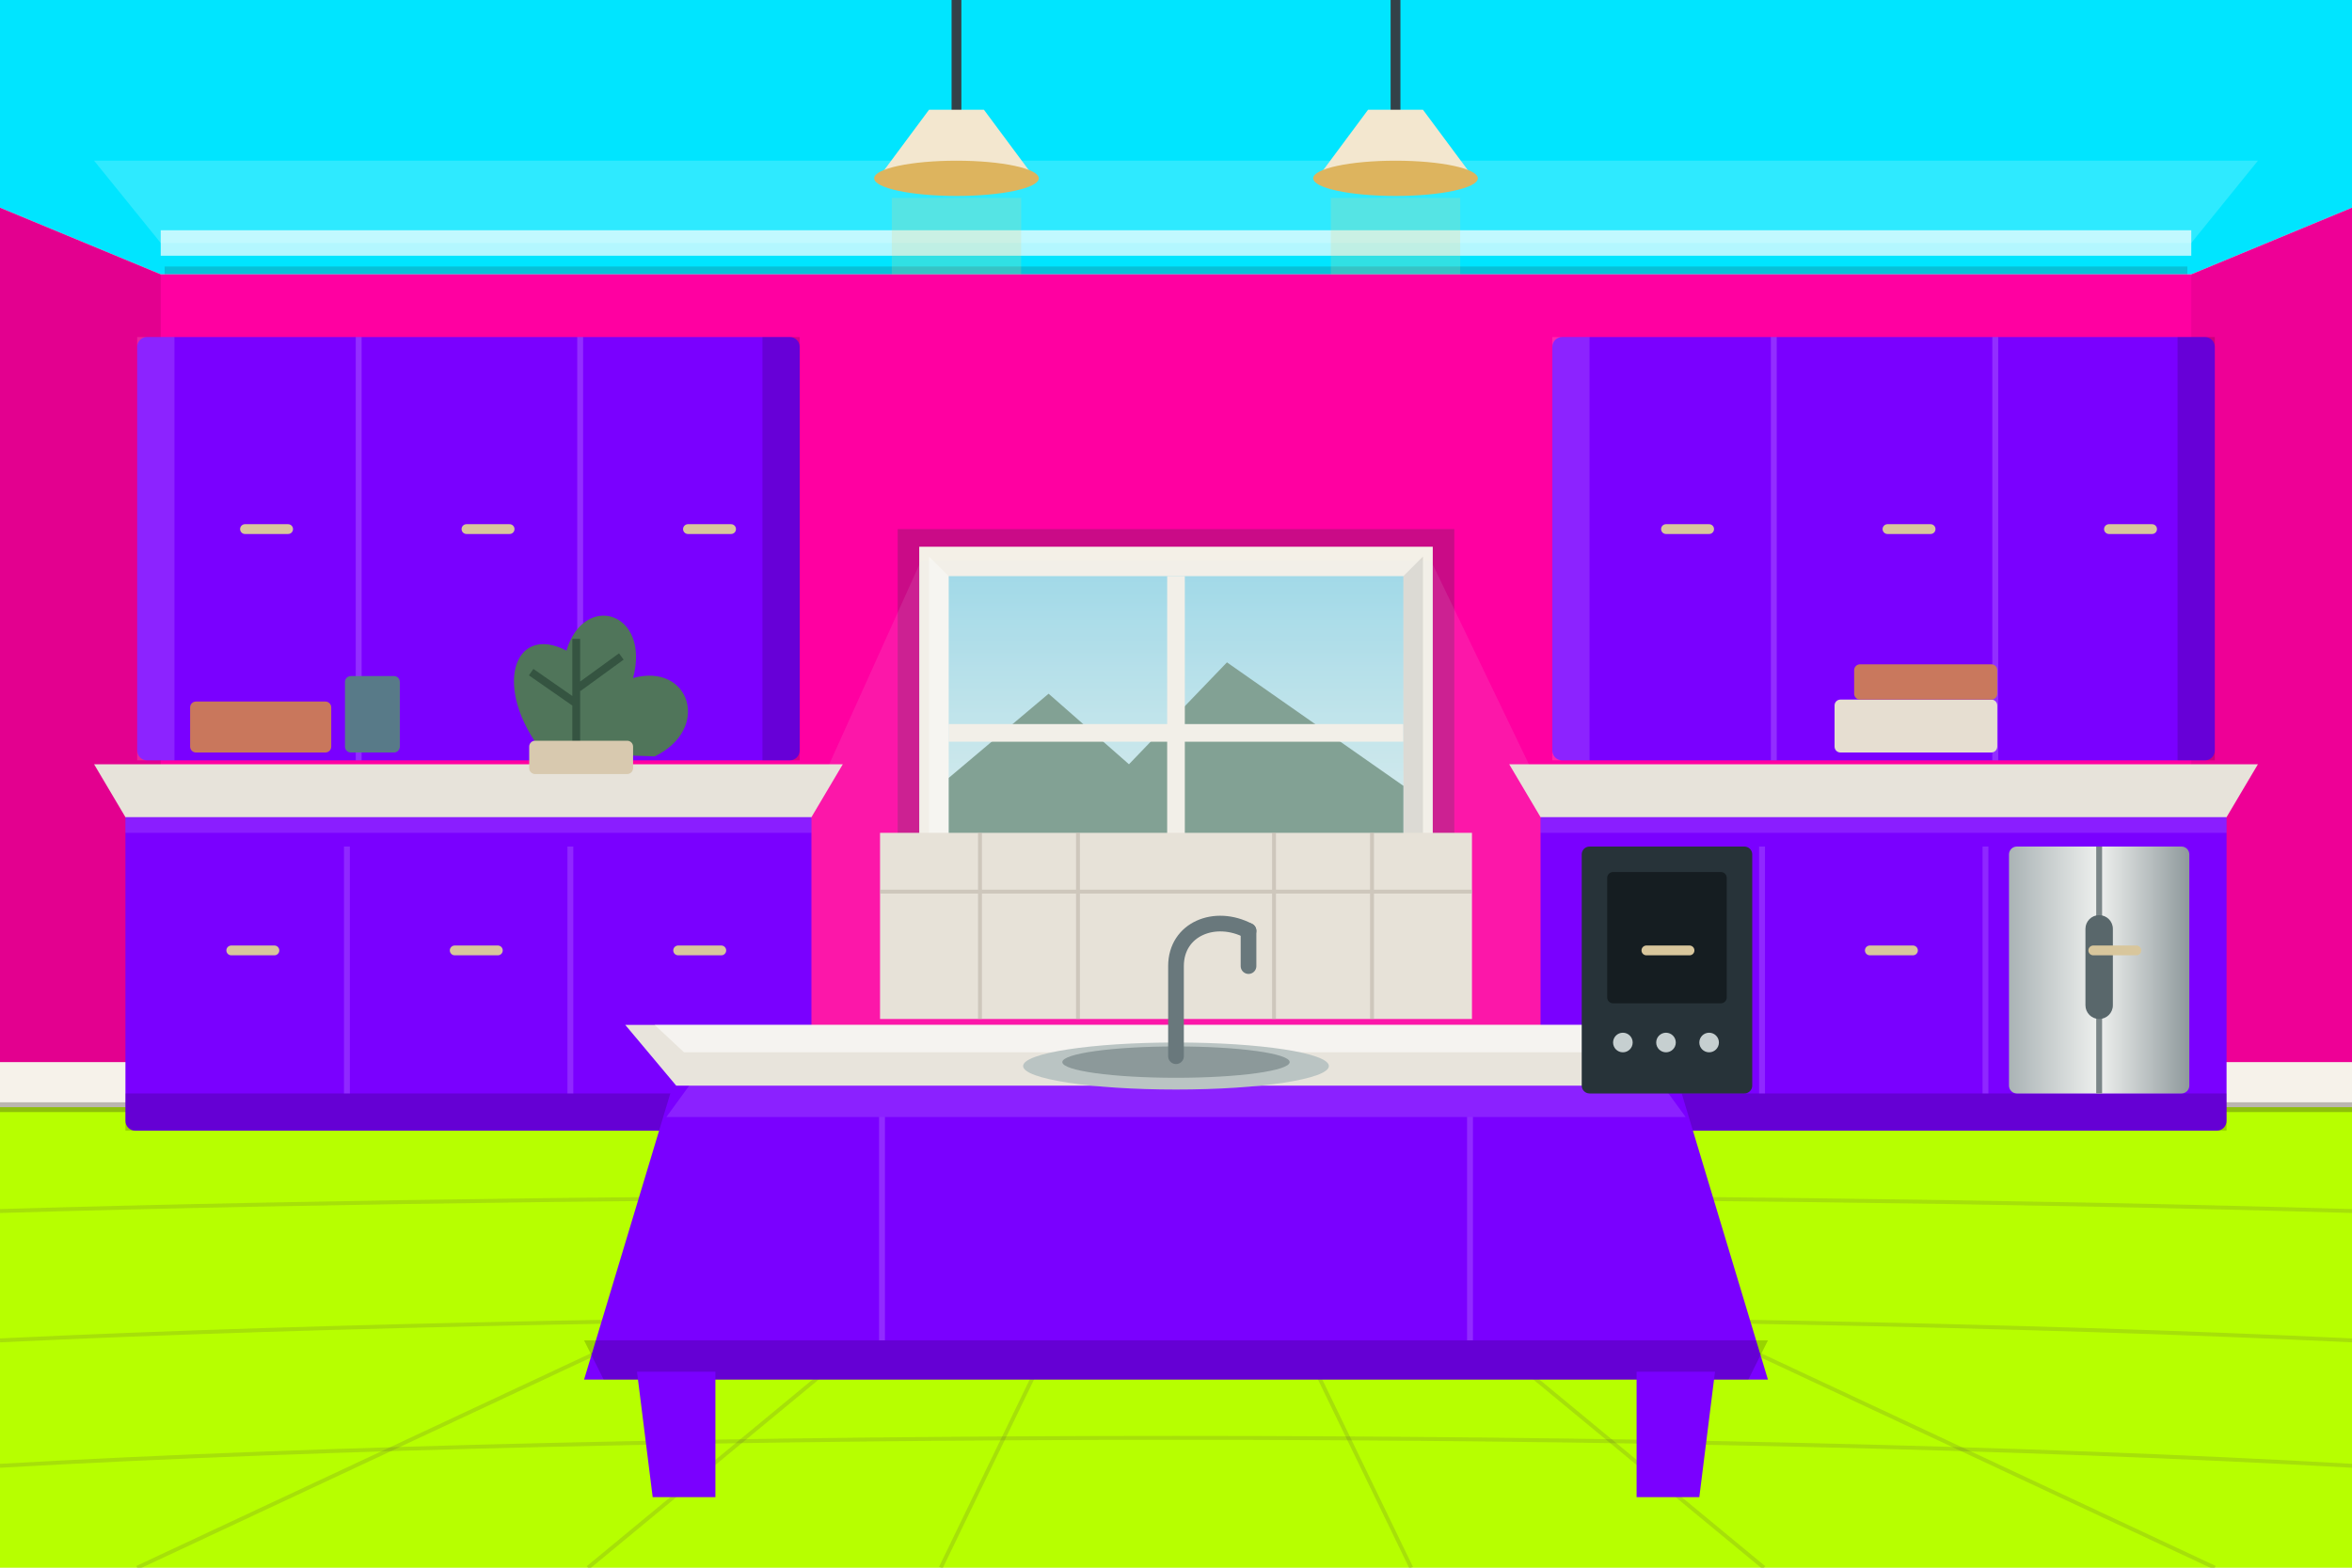
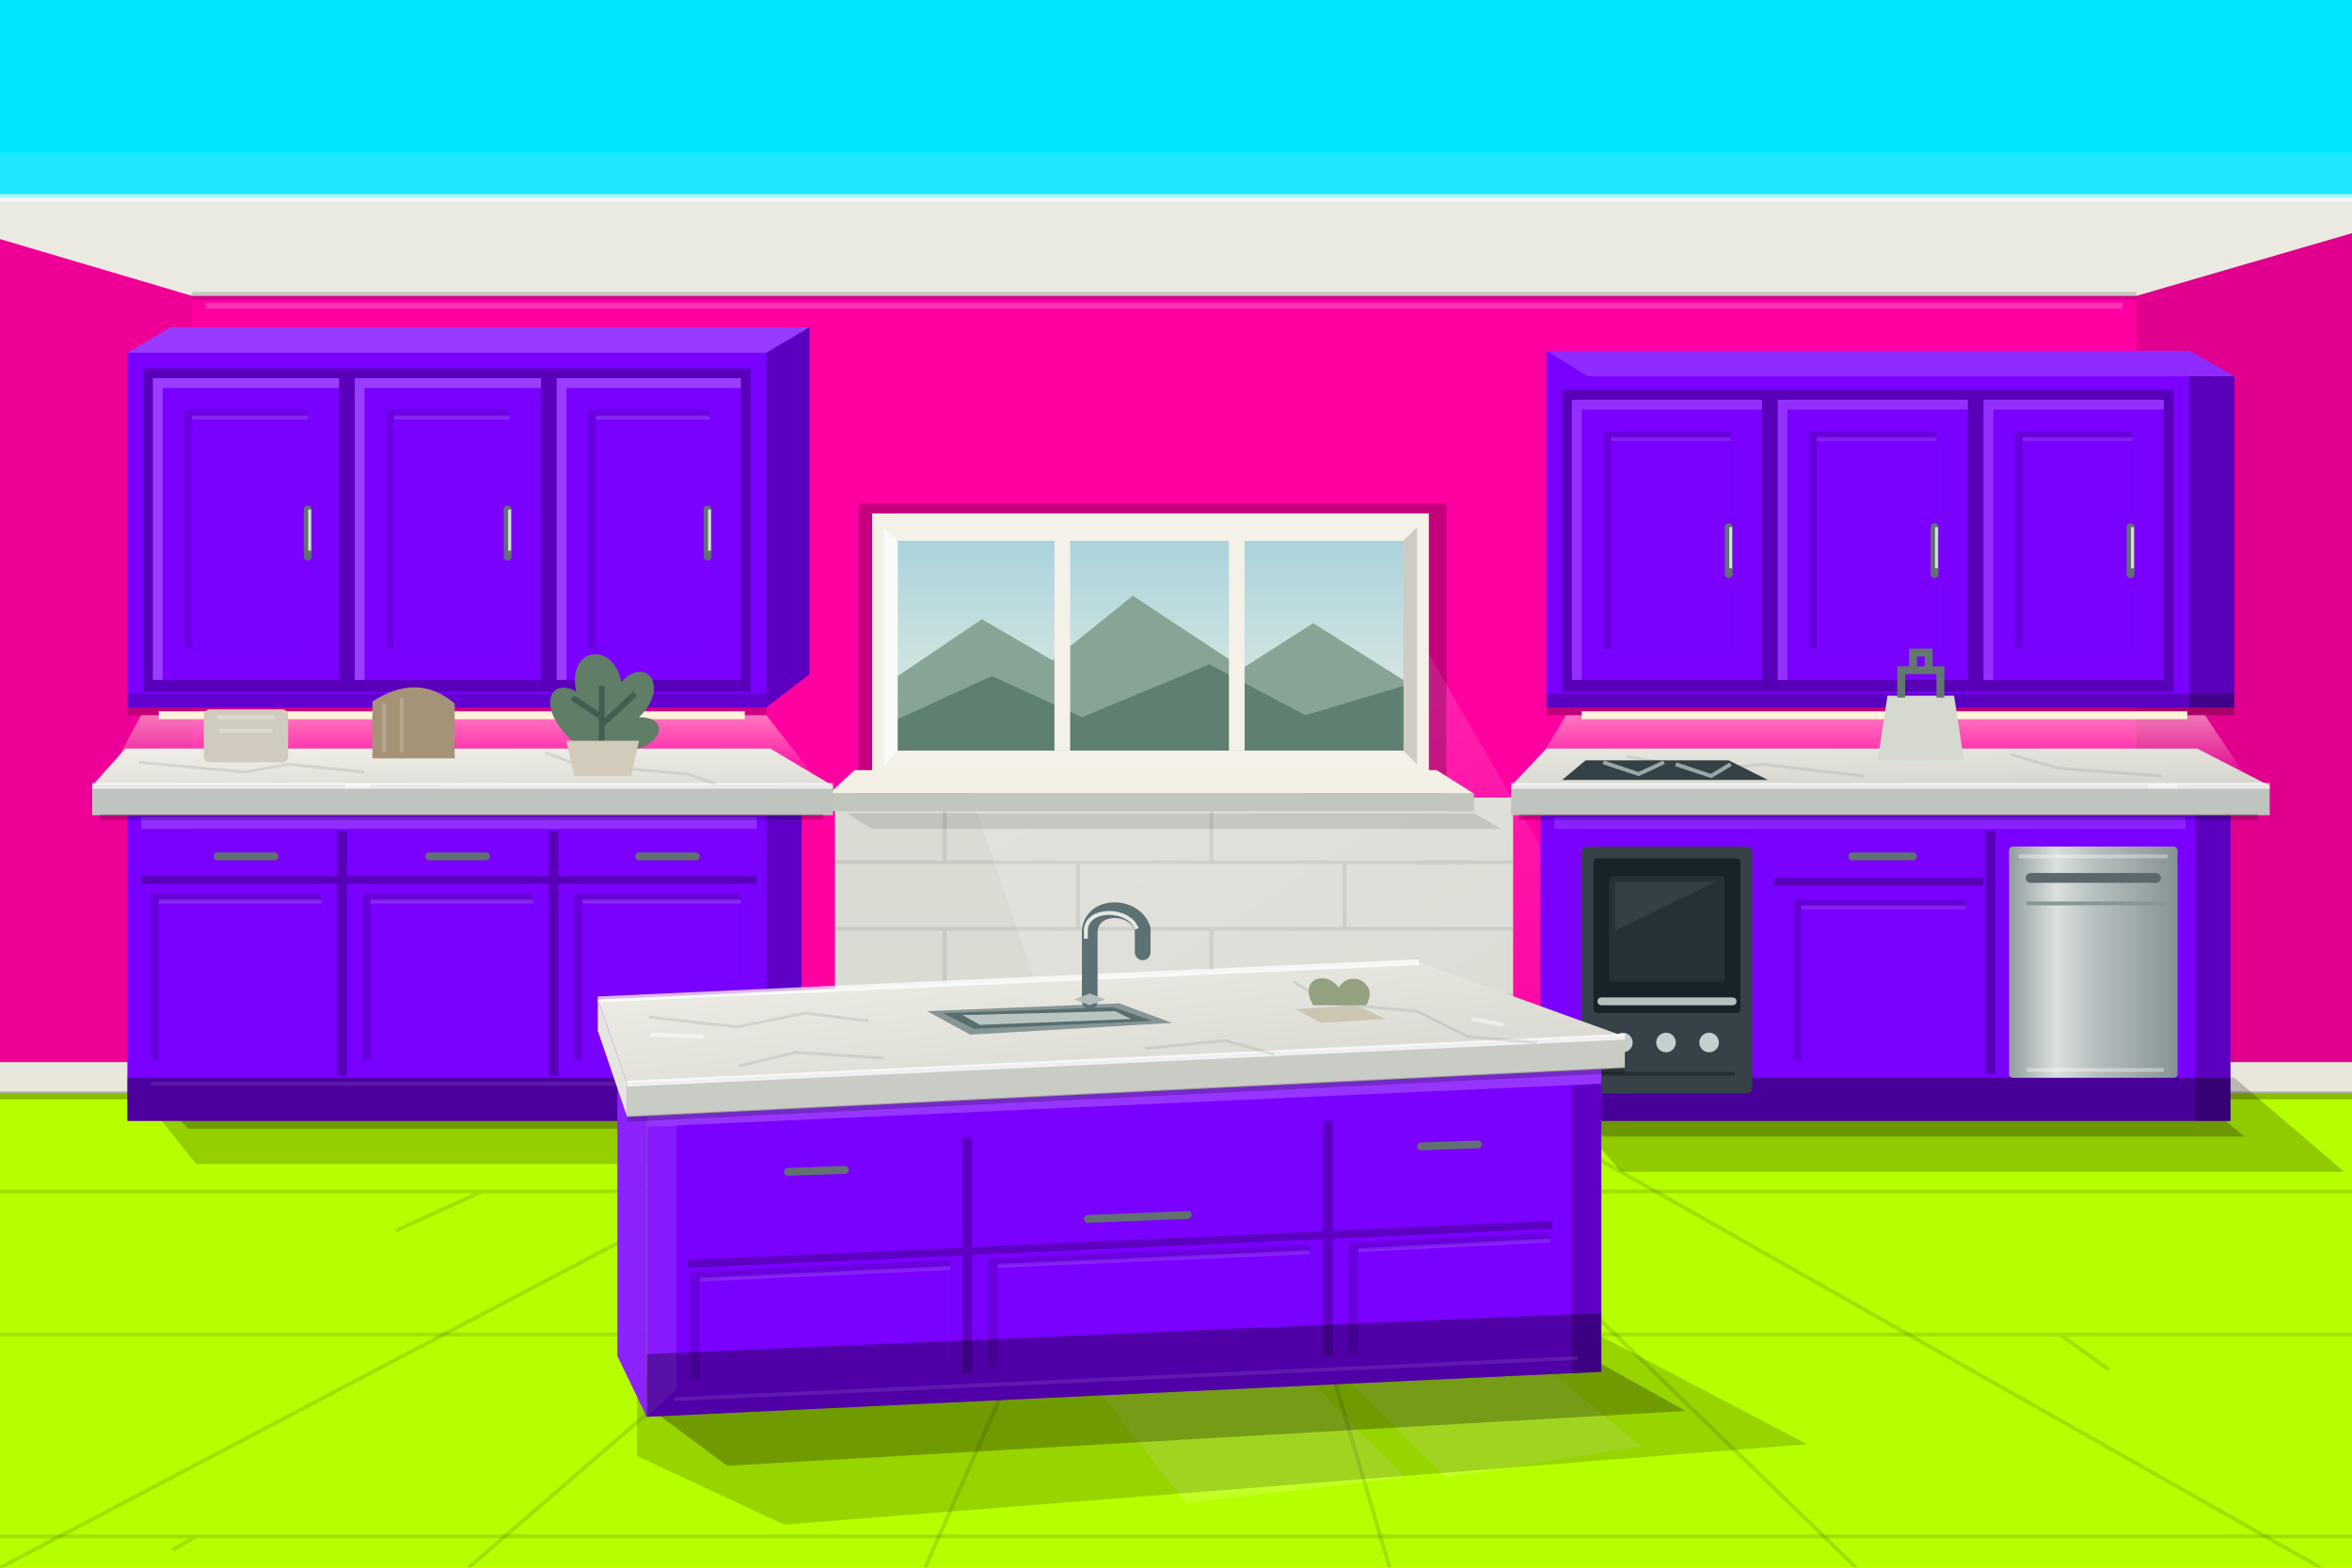
<svg xmlns="http://www.w3.org/2000/svg" width="1200" height="800" viewBox="0 0 1200 800">
  <defs>
-     <linearGradient id="kitchen-window" x1="0" y1="0" x2="0" y2="1">
-       <stop offset="0" stop-color="#9BD7E7" />
-       <stop offset="1" stop-color="#E7F2ED" />
+     <linearGradient id="kitchen-sky" x1="0" y1="0" x2="0" y2="1">
+       <stop offset="0" stop-color="#A9D3DC" />
+       <stop offset="1" stop-color="#E8EEE2" />
+     </linearGradient>
+     <linearGradient id="kitchen-daylight-fade" x1="0" y1="0" x2="1" y2="1">
+       <stop offset="0" stop-color="#FFFFFF" stop-opacity=".25" />
+       <stop offset="1" stop-color="#FFFFFF" stop-opacity="0" />
+     </linearGradient>
+     <linearGradient id="kitchen-task-fade" x1="0" y1="0" x2="0" y2="1">
+       <stop offset="0" stop-color="#FFF5DD" stop-opacity=".48" />
+       <stop offset="1" stop-color="#FFF5DD" stop-opacity="0" />
    </linearGradient>
    <linearGradient id="kitchen-steel" x1="0" y1="0" x2="1" y2="0">
-       <stop offset="0" stop-color="#AAB3B5" />
-       <stop offset=".5" stop-color="#EEF0EE" />
-       <stop offset="1" stop-color="#8F999C" />
+       <stop offset="0" stop-color="#929D9F" />
+       <stop offset=".28" stop-color="#DAE0DF" />
+       <stop offset=".51" stop-color="#B6C0C0" />
+       <stop offset="1" stop-color="#879294" />
+     </linearGradient>
+     <linearGradient id="kitchen-stone" x1="0" y1="0" x2="1" y2="1">
+       <stop offset="0" stop-color="#F1EFE7" />
+       <stop offset="1" stop-color="#D4D5CE" />
    </linearGradient>
  </defs>
-   <g id="kitchen-shell">
+   <g id="kitchen-architecture-depth">
    <g id="surface-ceiling">
-       <path d="M0 0H1200V106L1118 140H82L0 106Z" fill="#00E5FF" />
+       <path d="M0 0H1200V112L1090 145H98L0 116Z" fill="#00E5FF" />
    </g>
-     <path d="M48 82H1152L1118 124H82Z" fill="#FFFFFF" fill-opacity=".18" />
-     <path d="M82 124H1118" stroke="#FFFFFF" stroke-opacity=".70" stroke-width="13" />
-     <path d="M84 138H1116" stroke="#27363D" stroke-opacity=".20" stroke-width="4" />
+     <path d="M0 78H1200V101H0Z" fill="#FFFFFF" fill-opacity=".12" />
+     <path d="M0 101H1200V119L1090 151H98L0 122Z" fill="#EAEAE1" />
+     <path d="M0 101H1200" stroke="#FFFFFF" stroke-opacity=".62" stroke-width="4" />
    <g id="surface-wall">
-       <path d="M0 106L82 140H1118L1200 106V552H0Z" fill="#FF00A1" />
+       <path d="M0 122L98 151H1090L1200 119V555H0Z" fill="#FF00A1" />
    </g>
-     <path d="M0 106L82 140V552H0Z" fill="#000000" fill-opacity=".11" />
-     <path d="M1200 106L1118 140V552H1200Z" fill="#000000" fill-opacity=".07" />
+     <path d="M0 122L98 151V555H0Z" fill="#000000" fill-opacity=".07" />
+     <path d="M1090 151L1200 119V555H1090Z" fill="#000000" fill-opacity=".12" />
+     <path d="M98 151H1090" stroke="#000000" stroke-opacity=".16" stroke-width="4" />
+     <path d="M105 156H1083" stroke="#FFFFFF" stroke-opacity=".2" stroke-width="3" />
    <g id="surface-floor">
-       <path d="M0 552H1200V800H0Z" fill="#B7FF00" />
+       <path d="M0 555H1200V800H0Z" fill="#B7FF00" />
    </g>
-     <path d="M0 542H1200V565H0Z" fill="#F6F2EA" />
-     <path d="M0 565H1200" stroke="#312B27" stroke-opacity=".30" stroke-width="5" />
-     <g fill="none" stroke="#55483F" stroke-opacity=".17" stroke-width="2">
-       <path d="M600 552L70 800M600 552L300 800M600 552L480 800M600 552L720 800M600 552L900 800M600 552L1130 800" />
-       <path d="M0 618C334 608 866 608 1200 618" />
-       <path d="M0 684C334 668 866 668 1200 684" />
-       <path d="M0 748C334 729 866 729 1200 748" />
+     <path d="M0 542H1200V558H0Z" fill="#E9E6DC" />
+     <path d="M0 559H1200" stroke="#000000" stroke-opacity=".26" stroke-width="4" />
+     <g fill="none" stroke="#000000" stroke-opacity=".12" stroke-width="2">
+       <path d="M466 555L0 800M523 555L239 800M580 555L472 800M637 555L709 800M694 555L947 800M751 555L1184 800" />
+       <path d="M0 608H1200M0 681H1200M0 784H1200M246 608L202 628M1051 681L1076 699M100 784L88 791" />
+     </g>
+     <path d="M426 407H772V539H426Z" fill="#DADCD4" />
+     <path d="M426 440H772M426 474H772M426 508H772M482 407V440M550 440V474M618 407V440M686 440V474M482 474V508M618 474V508" stroke="#A3AAA3" stroke-opacity=".34" stroke-width="2" />
+   </g>
+   <g id="kitchen-daylight">
+     <path d="M453 282H699L849 541H542Z" fill="url(#kitchen-daylight-fade)" />
+     <path d="M444 560L527 560L717 754L605 767ZM541 560H624L837 738L738 754Z" fill="#FFFFFF" fill-opacity=".15" />
+   </g>
+   <g id="kitchen-window-depth">
+     <rect x="438" y="257" width="300" height="150" fill="#000000" fill-opacity=".23" />
+     <rect x="445" y="262" width="284" height="136" fill="#F3F1E8" />
+     <rect x="458" y="276" width="258" height="107" fill="url(#kitchen-sky)" />
+     <path d="M458 345L501 316L537 337L578 304L634 341L670 318L716 347V383H458Z" fill="#88A494" />
+     <path d="M458 367L506 345L552 366L617 339L666 365L716 350V383H458Z" fill="#5F7F70" />
+     <path d="M542 276V383M631 276V383" stroke="#F3F1E8" stroke-width="8" />
+     <path d="M451 269L458 276V383L451 391Z" fill="#FFFFFF" fill-opacity=".62" />
+     <path d="M723 269L716 276V383L723 390Z" fill="#000000" fill-opacity=".16" />
+     <path d="M436 393H733L752 405H423Z" fill="#F4F0E5" />
+     <path d="M423 405H752V414H423Z" fill="#C1C6BD" />
+     <path d="M432 415H752L766 423H445Z" fill="#000000" fill-opacity=".12" />
+   </g>
+   <g id="kitchen-contact-shadows">
+     <path d="M65 550H410L451 594H100Z" fill="#000000" fill-opacity=".19" />
+     <path d="M786 550H1140L1196 598H827Z" fill="#000000" fill-opacity=".21" />
+     <path d="M83 562H401L420 576H96ZM800 562H1124L1145 580H818Z" fill="#000000" fill-opacity=".25" />
+     <path d="M325 702L817 682L922 737L400 778L325 743Z" fill="#000000" fill-opacity=".17" />
+     <path d="M332 719L817 696L860 720L371 748Z" fill="#000000" fill-opacity=".27" />
+   </g>
+   <g id="surface-furniture">
+     <g id="kitchen-editable-left-cabinetry">
+       <path d="M65 180L87 167H413V344L391 361H65Z" fill="#7A00FF" />
+       <path d="M65 180L87 167H413L391 180Z" fill="#FFFFFF" fill-opacity=".23" />
+       <path d="M391 180L413 167V344L391 361Z" fill="#000000" fill-opacity=".25" />
+       <rect x="73" y="188" width="310" height="165" fill="#000000" fill-opacity=".27" />
+       <path d="M78 193H173V347H78ZM181 193H276V347H181ZM284 193H378V347H284Z" fill="#7A00FF" />
+       <path d="M78 193H173V198H83V347H78ZM181 193H276V198H186V347H181ZM284 193H378V198H289V347H284Z" fill="#FFFFFF" fill-opacity=".24" />
+       <path d="M94 209H157V331H94ZM197 209H260V331H197ZM300 209H362V331H300Z" fill="#000000" fill-opacity=".12" />
+       <path d="M98 213H157V331H98ZM201 213H260V331H201ZM304 213H362V331H304Z" fill="#7A00FF" />
+       <path d="M98 213H157M201 213H260M304 213H362" stroke="#FFFFFF" stroke-opacity=".15" stroke-width="2" />
+       <path d="M65 354H391V365H65Z" fill="#000000" fill-opacity=".19" />
+       <path d="M65 416H409V554L391 572H65Z" fill="#7A00FF" />
+       <path d="M391 416H409V554L391 572Z" fill="#000000" fill-opacity=".22" />
+       <path d="M72 417H386V423H72Z" fill="#FFFFFF" fill-opacity=".18" />
+       <path d="M72 447H386V451H72ZM172 424H177V549H172ZM280 424H285V549H280Z" fill="#000000" fill-opacity=".28" />
+       <path d="M77 456H164V541H77ZM185 456H272V541H185ZM293 456H378V541H293Z" fill="#000000" fill-opacity=".15" />
+       <path d="M81 460H164V541H81ZM189 460H272V541H189ZM297 460H378V541H297Z" fill="#7A00FF" />
+       <path d="M81 460H164M189 460H272M297 460H378" stroke="#FFFFFF" stroke-opacity=".16" stroke-width="2" />
+       <path d="M65 550H391V572H65Z" fill="#000000" fill-opacity=".38" />
+       <path d="M77 553H381" stroke="#FFFFFF" stroke-opacity=".09" stroke-width="2" />
+     </g>
+     <g id="kitchen-editable-right-cabinetry">
+       <path d="M789 179H1117L1140 192V361H789Z" fill="#7A00FF" />
+       <path d="M789 179H1117L1140 192H810Z" fill="#FFFFFF" fill-opacity=".17" />
+       <path d="M1117 192H1140V361H1117Z" fill="#000000" fill-opacity=".27" />
+       <rect x="797" y="199" width="312" height="154" fill="#000000" fill-opacity=".28" />
+       <path d="M802 204H899V347H802ZM907 204H1004V347H907ZM1012 204H1104V347H1012Z" fill="#7A00FF" />
+       <path d="M802 204H899V209H807V347H802ZM907 204H1004V209H912V347H907ZM1012 204H1104V209H1017V347H1012Z" fill="#FFFFFF" fill-opacity=".19" />
+       <path d="M818 220H883V331H818ZM923 220H988V331H923ZM1028 220H1088V331H1028Z" fill="#000000" fill-opacity=".14" />
+       <path d="M822 224H883V331H822ZM927 224H988V331H927ZM1032 224H1088V331H1032Z" fill="#7A00FF" />
+       <path d="M822 224H883M927 224H988M1032 224H1088" stroke="#FFFFFF" stroke-opacity=".13" stroke-width="2" />
+       <path d="M789 354H1140V365H789Z" fill="#000000" fill-opacity=".25" />
+       <path d="M786 416H1138V572H786Z" fill="#7A00FF" />
+       <path d="M1120 416H1138V572H1120Z" fill="#000000" fill-opacity=".25" />
+       <path d="M793 417H1115V423H793Z" fill="#FFFFFF" fill-opacity=".13" />
+       <path d="M905 448H1012V452H905ZM1013 424H1018V548H1013Z" fill="#000000" fill-opacity=".28" />
+       <path d="M915 459H1003V541H915Z" fill="#000000" fill-opacity=".16" />
+       <path d="M919 463H1003V541H919Z" fill="#7A00FF" />
+       <path d="M919 463H1003" stroke="#FFFFFF" stroke-opacity=".13" stroke-width="2" />
+       <path d="M786 550H1138V572H786Z" fill="#000000" fill-opacity=".4" />
+     </g>
+     <g id="kitchen-fixed-appliances">
+       <rect x="807" y="432" width="87" height="126" rx="3" fill="#364247" />
+       <rect x="813" y="438" width="75" height="79" rx="2" fill="#172328" />
+       <rect x="821" y="447" width="59" height="54" rx="2" fill="#243237" />
+       <path d="M824 450H875L824 475Z" fill="#FFFFFF" fill-opacity=".07" />
+       <path d="M817 511H884" stroke="#B6BFC0" stroke-width="4" stroke-linecap="round" />
+       <circle cx="828" cy="532" r="5" fill="#C6CFD0" />
+       <circle cx="850" cy="532" r="5" fill="#C6CFD0" />
+       <circle cx="872" cy="532" r="5" fill="#C6CFD0" />
+       <path d="M817 548H885" stroke="#000000" stroke-opacity=".3" stroke-width="2" />
+       <rect x="1025" y="432" width="86" height="118" rx="2" fill="url(#kitchen-steel)" />
+       <path d="M1030 437H1106M1034 546H1104" stroke="#FFFFFF" stroke-opacity=".36" stroke-width="2" />
+       <path d="M1036 448H1100" stroke="#5A686B" stroke-width="5" stroke-linecap="round" />
+       <path d="M1034 461H1104" stroke="#899698" stroke-width="2" />
+     </g>
+     <g id="kitchen-editable-island">
+       <path d="M315 537L330 562V723L315 692Z" fill="#7A00FF" />
+       <path d="M315 537L330 562V723L315 692Z" fill="#FFFFFF" fill-opacity=".14" />
+       <path d="M330 546L817 525V700L330 723Z" fill="#7A00FF" />
+       <path d="M330 546L817 525V553L330 575Z" fill="#FFFFFF" fill-opacity=".21" />
+       <path d="M330 575L345 574V709L330 723Z" fill="#FFFFFF" fill-opacity=".1" />
+       <path d="M802 554L817 553V700L802 701Z" fill="#000000" fill-opacity=".22" />
+       <path d="M351 643L792 623V627L351 647ZM491 581L496 580V701L491 701ZM675 572L680 572V692L675 692Z" fill="#000000" fill-opacity=".24" />
+       <path d="M352 649L485 643V698L352 704ZM504 642L668 635V690L504 698ZM688 634L791 629V686L688 691Z" fill="#000000" fill-opacity=".13" />
+       <path d="M357 653L485 647V698L357 704ZM509 646L668 639V690L509 698ZM693 638L791 633V686L693 691Z" fill="#7A00FF" />
+       <path d="M357 653L485 647M509 646L668 639M693 638L791 633" stroke="#FFFFFF" stroke-opacity=".13" stroke-width="2" />
+       <path d="M330 691L817 670V700L330 723Z" fill="#000000" fill-opacity=".35" />
+       <path d="M344 714L805 693" stroke="#FFFFFF" stroke-opacity=".1" stroke-width="2" />
    </g>
  </g>
-   <g id="kitchen-center-window">
-     <rect x="458" y="270" width="284" height="211" fill="#223138" fill-opacity=".24" />
-     <rect x="469" y="279" width="262" height="193" fill="#F4F0E7" />
-     <rect x="484" y="294" width="232" height="163" fill="url(#kitchen-window)" />
-     <path d="M484 397L535 354L576 390L626 338L716 401V457H484Z" fill="#78998A" />
-     <path d="M600 294V457M484 374H716" stroke="#F4F0E7" stroke-width="9" />
-     <path d="M474 284L484 294V457L474 466Z" fill="#FFFFFF" fill-opacity=".40" />
-     <path d="M726 284L716 294V457L726 466Z" fill="#000000" fill-opacity=".10" />
+   <g id="kitchen-undercabinet-light">
+     <path d="M72 365H391L417 398H54ZM799 365H1125L1147 398H779Z" fill="url(#kitchen-task-fade)" />
+     <path d="M81 365H380M807 365H1116" stroke="#FFF4DA" stroke-width="4" />
+     <path d="M65 398H409M789 398H1138" stroke="#FFFFFF" stroke-opacity=".3" stroke-width="3" />
  </g>
-   <path d="M470 286H730L858 552H350Z" fill="#DCEFF4" fill-opacity=".10" />
-   <g id="surface-furniture">
-     <rect x="70" y="172" width="338" height="216" rx="5" fill="#7A00FF" />
-     <path d="M70 172H89V388H70Z" fill="#FFFFFF" fill-opacity=".14" />
-     <path d="M389 172H408V388H389Z" fill="#000000" fill-opacity=".16" />
-     <path d="M183 172V388M296 172V388" stroke="#FFFFFF" stroke-opacity=".18" stroke-width="3" />
-     <rect x="64" y="413" width="350" height="164" rx="5" fill="#7A00FF" />
-     <path d="M64 413H414V425H64Z" fill="#FFFFFF" fill-opacity=".12" />
-     <path d="M64 558H414V577H64Z" fill="#000000" fill-opacity=".17" />
-     <path d="M177 432V558M291 432V558" stroke="#FFFFFF" stroke-opacity=".16" stroke-width="3" />
-     <rect x="792" y="172" width="338" height="216" rx="5" fill="#7A00FF" />
-     <path d="M792 172H811V388H792Z" fill="#FFFFFF" fill-opacity=".14" />
-     <path d="M1111 172H1130V388H1111Z" fill="#000000" fill-opacity=".16" />
-     <path d="M905 172V388M1018 172V388" stroke="#FFFFFF" stroke-opacity=".18" stroke-width="3" />
-     <rect x="786" y="413" width="350" height="164" rx="5" fill="#7A00FF" />
-     <path d="M786 413H1136V425H786Z" fill="#FFFFFF" fill-opacity=".12" />
-     <path d="M786 558H1136V577H786Z" fill="#000000" fill-opacity=".17" />
-     <path d="M899 432V558M1013 432V558" stroke="#FFFFFF" stroke-opacity=".16" stroke-width="3" />
-     <path d="M345 548H855L902 704H298Z" fill="#7A00FF" />
-     <path d="M356 548H844L860 570H340Z" fill="#FFFFFF" fill-opacity=".13" />
-     <path d="M298 684H902L892 704H308Z" fill="#000000" fill-opacity=".17" />
-     <path d="M450 570V684M750 570V684" stroke="#FFFFFF" stroke-opacity=".17" stroke-width="3" />
-     <path d="M325 700H365V764H333ZM835 700H875L867 764H835Z" fill="#7A00FF" />
+   <g id="kitchen-counter-details">
+     <path d="M64 382H393L425 401H47ZM789 382H1121L1158 401H771Z" fill="url(#kitchen-stone)" />
+     <path d="M47 401H425V416H47ZM771 401H1158V416H771Z" fill="#BFC4BF" />
+     <path d="M47 401H425M771 401H1158" stroke="#FFFFFF" stroke-opacity=".65" stroke-width="3" />
+     <path d="M51 417H420M775 417H1152" stroke="#000000" stroke-opacity=".21" stroke-width="3" />
+     <path d="M305 510L724 491L829 529L320 553Z" fill="url(#kitchen-stone)" />
+     <path d="M320 553L829 529V545L320 570Z" fill="#C8CCC5" />
+     <path d="M305 510L320 553V570L305 526Z" fill="#E4E6DE" />
+     <path d="M305 510L724 491M320 553L829 529" stroke="#FFFFFF" stroke-opacity=".72" stroke-width="3" />
+     <path d="M320 571L829 546" stroke="#000000" stroke-opacity=".22" stroke-width="3" />
+     <g fill="none" stroke="#929E95" stroke-opacity=".25" stroke-width="1.5">
+       <path d="M71 389L125 394L147 390L186 394M278 384L294 390L351 395L365 400M830 386L871 393L899 390L951 396M1026 385L1050 392L1103 396" />
+       <path d="M331 519L376 524L411 517L443 521M660 501L678 512L723 516L749 529L784 532M377 544L406 537L451 540M584 535L625 531L650 538" />
+     </g>
+     <path d="M332 528L359 529M751 520L767 523M176 401H189M1096 401H1111" stroke="#FFFFFF" stroke-opacity=".5" stroke-width="2" />
  </g>
-   <g id="kitchen-fixed-surfaces">
-     <path d="M48 390H430L414 417H64Z" fill="#E7E3DA" />
-     <path d="M770 390H1152L1136 417H786Z" fill="#E7E3DA" />
-     <path d="M319 523H881L855 554H345Z" fill="#E8E4DC" />
-     <path d="M334 523H866L851 537H349Z" fill="#FFFFFF" fill-opacity=".56" />
-     <rect x="449" y="425" width="302" height="95" fill="#E7E2D8" />
-     <path d="M449 455H751M500 425V520M550 425V520M650 425V520M700 425V520" stroke="#B9B1A5" stroke-opacity=".55" stroke-width="2" />
-     <rect x="807" y="432" width="87" height="126" rx="4" fill="#273339" />
-     <rect x="820" y="445" width="61" height="67" rx="3" fill="#151D21" />
-     <circle cx="828" cy="532" r="5" fill="#C6CFD0" />
-     <circle cx="850" cy="532" r="5" fill="#C6CFD0" />
-     <circle cx="872" cy="532" r="5" fill="#C6CFD0" />
-     <rect x="1025" y="432" width="92" height="126" rx="4" fill="url(#kitchen-steel)" />
-     <path d="M1071 432V558" stroke="#7B8688" stroke-width="3" />
-     <rect x="1064" y="467" width="14" height="53" rx="7" fill="#59676B" />
-     <ellipse cx="600" cy="544" rx="78" ry="12" fill="#BAC4C3" />
-     <ellipse cx="600" cy="542" rx="58" ry="8" fill="#8C999A" />
-     <path d="M600 539V493C600 474 620 466 637 475" fill="none" stroke="#69787C" stroke-width="8" stroke-linecap="round" />
-     <path d="M637 475V493" stroke="#69787C" stroke-width="8" stroke-linecap="round" />
+   <g id="kitchen-sink">
+     <path d="M809 388H882L902 398H797Z" fill="#344247" />
+     <path d="M818 389L836 395L849 389M855 390L873 396L883 390" fill="none" stroke="#9AA7A7" stroke-width="2" />
+     <path d="M473 516L571 512L598 522L495 528Z" fill="#879696" />
+     <path d="M481 517L568 514L588 521L497 525Z" fill="#596C6E" />
+     <path d="M491 518L569 516L577 520L500 523Z" fill="#B8C5C2" />
+     <path d="M556 511V476C556 461 579 461 583 474V486" fill="none" stroke="#5D7074" stroke-width="8" stroke-linecap="round" />
+     <path d="M554 479V475C554 463 576 463 580 474" fill="none" stroke="#E2E8E3" stroke-width="2" />
+     <path d="M556 507L564 510L556 513L548 510Z" fill="#B3BEBB" />
  </g>
  <g id="kitchen-hardware-decor">
-     <g stroke="#D8C69C" stroke-width="5" stroke-linecap="round">
-       <path d="M125 270H147M238 270H260M351 270H373M850 270H872M963 270H985M1076 270H1098" />
-       <path d="M118 485H140M232 485H254M346 485H368M840 485H862M954 485H976M1068 485H1090" />
+     <g fill="none" stroke="#617071" stroke-width="4" stroke-linecap="round">
+       <path d="M157 260V284M259 260V284M361 260V284M882 269V293M987 269V293M1087 269V293" />
+       <path d="M111 437H140M219 437H248M326 437H355M945 437H976" />
+       <path d="M402 598L431 597M555 622L606 620M725 585L754 584" />
    </g>
-     <rect x="97" y="358" width="72" height="26" rx="3" fill="#C9775C" />
-     <rect x="176" y="345" width="28" height="39" rx="3" fill="#587A88" />
-     <path d="M277 384C251 351 262 318 289 332C298 302 332 312 323 346C352 338 363 372 334 386Z" fill="#50755A" />
-     <path d="M294 384V326M294 359L271 343M295 351L317 335" stroke="#355441" stroke-width="4" />
-     <rect x="270" y="378" width="53" height="17" rx="3" fill="#D8C9AF" />
-     <rect x="936" y="357" width="83" height="27" rx="3" fill="#E6DED1" />
-     <rect x="946" y="339" width="73" height="18" rx="3" fill="#C9785D" />
-   </g>
-   <g id="kitchen-pendants">
-     <path d="M488 0V57M712 0V57" stroke="#344148" stroke-width="5" />
-     <path d="M448 91L474 56H502L528 91Z" fill="#F3E7CF" />
-     <ellipse cx="488" cy="91" rx="42" ry="9" fill="#DDB45E" />
-     <path d="M672 91L698 56H726L752 91Z" fill="#F3E7CF" />
-     <ellipse cx="712" cy="91" rx="42" ry="9" fill="#DDB45E" />
-     <path d="M488 101V140M712 101V140" stroke="#F3D17B" stroke-opacity=".20" stroke-width="66" />
+     <path d="M158 260V281M260 260V281M362 260V281M883 269V290M988 269V290M1088 269V290" stroke="#D7DFDA" stroke-width="1.5" />
+     <rect x="104" y="362" width="43" height="27" rx="3" fill="#D0CBBE" />
+     <path d="M111 366H140M112 373H139" stroke="#FFFFFF" stroke-opacity=".3" stroke-width="2" />
+     <path d="M190 387V358Q213 343 232 359V387Z" fill="#A59378" />
+     <path d="M196 359V384M205 356V384" stroke="#FFFFFF" stroke-opacity=".17" stroke-width="2" />
+     <path d="M294 380C272 361 281 345 294 353C289 330 313 327 317 348C330 334 342 351 326 366C344 366 336 383 319 383Z" fill="#607D67" />
+     <path d="M307 382V350M307 366L292 356M308 369L324 354" stroke="#415F50" stroke-width="3" />
+     <path d="M289 378H326L322 396H293Z" fill="#D2CABA" />
+     <path d="M958 388L963 355H997L1002 388Z" fill="#D6D9CF" />
+     <path d="M970 356V342H990V356M976 343V333H984V343" fill="none" stroke="#637771" stroke-width="4" />
+     <path d="M661 515L692 513L707 520L674 522Z" fill="#CDC5B4" />
+     <path d="M670 513C662 499 677 495 683 504C689 494 704 502 697 513Z" fill="#93A181" />
  </g>
</svg>
